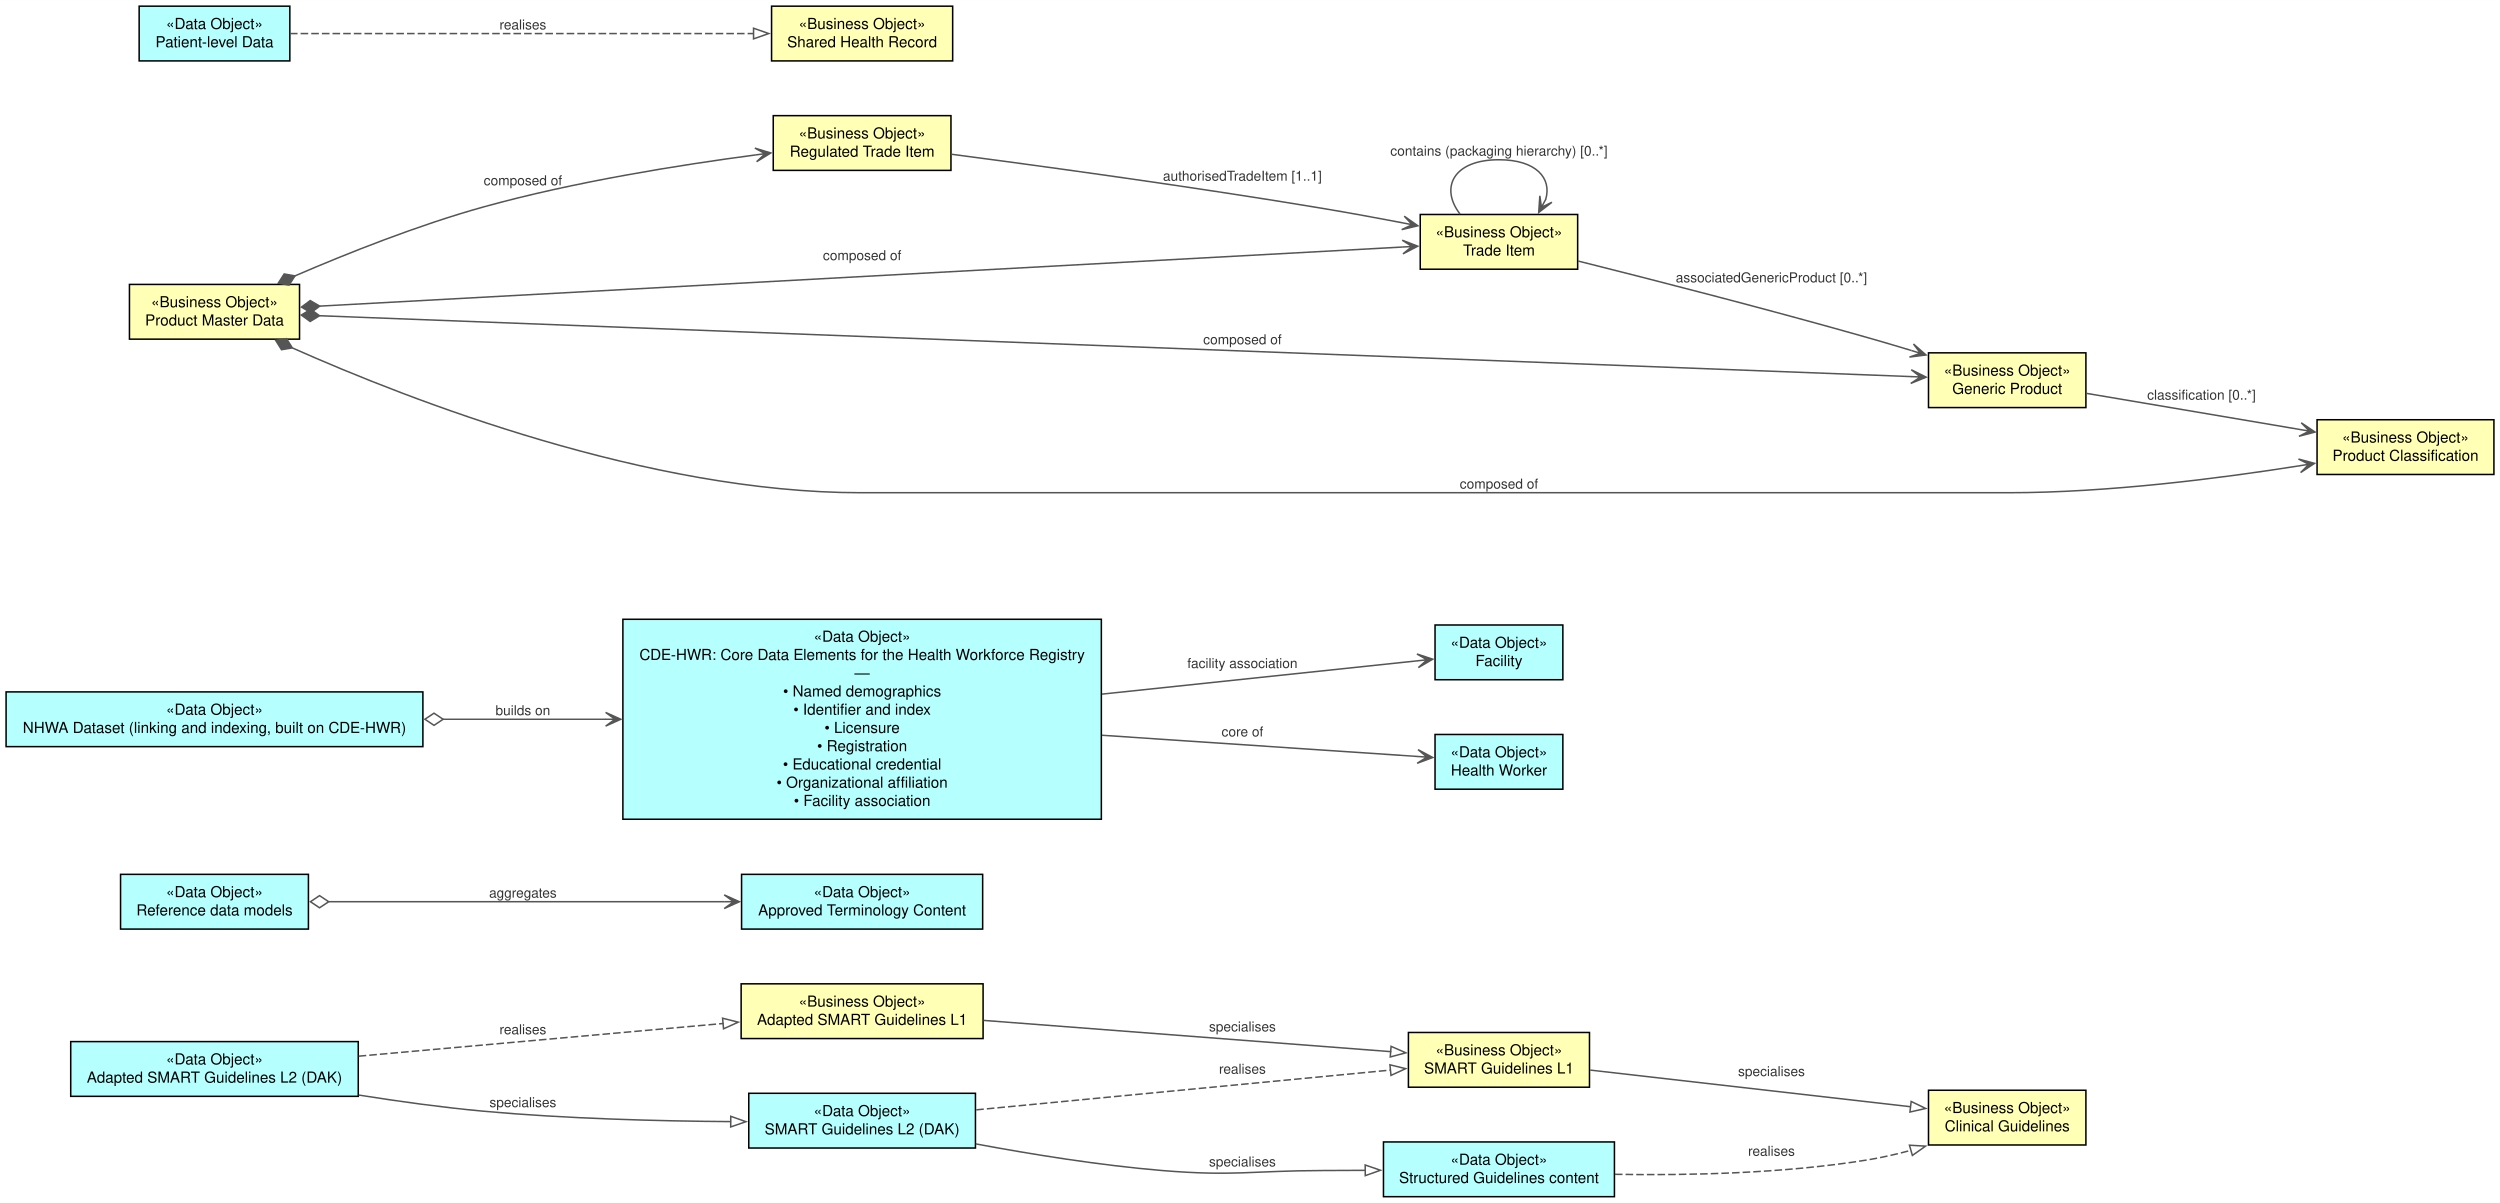
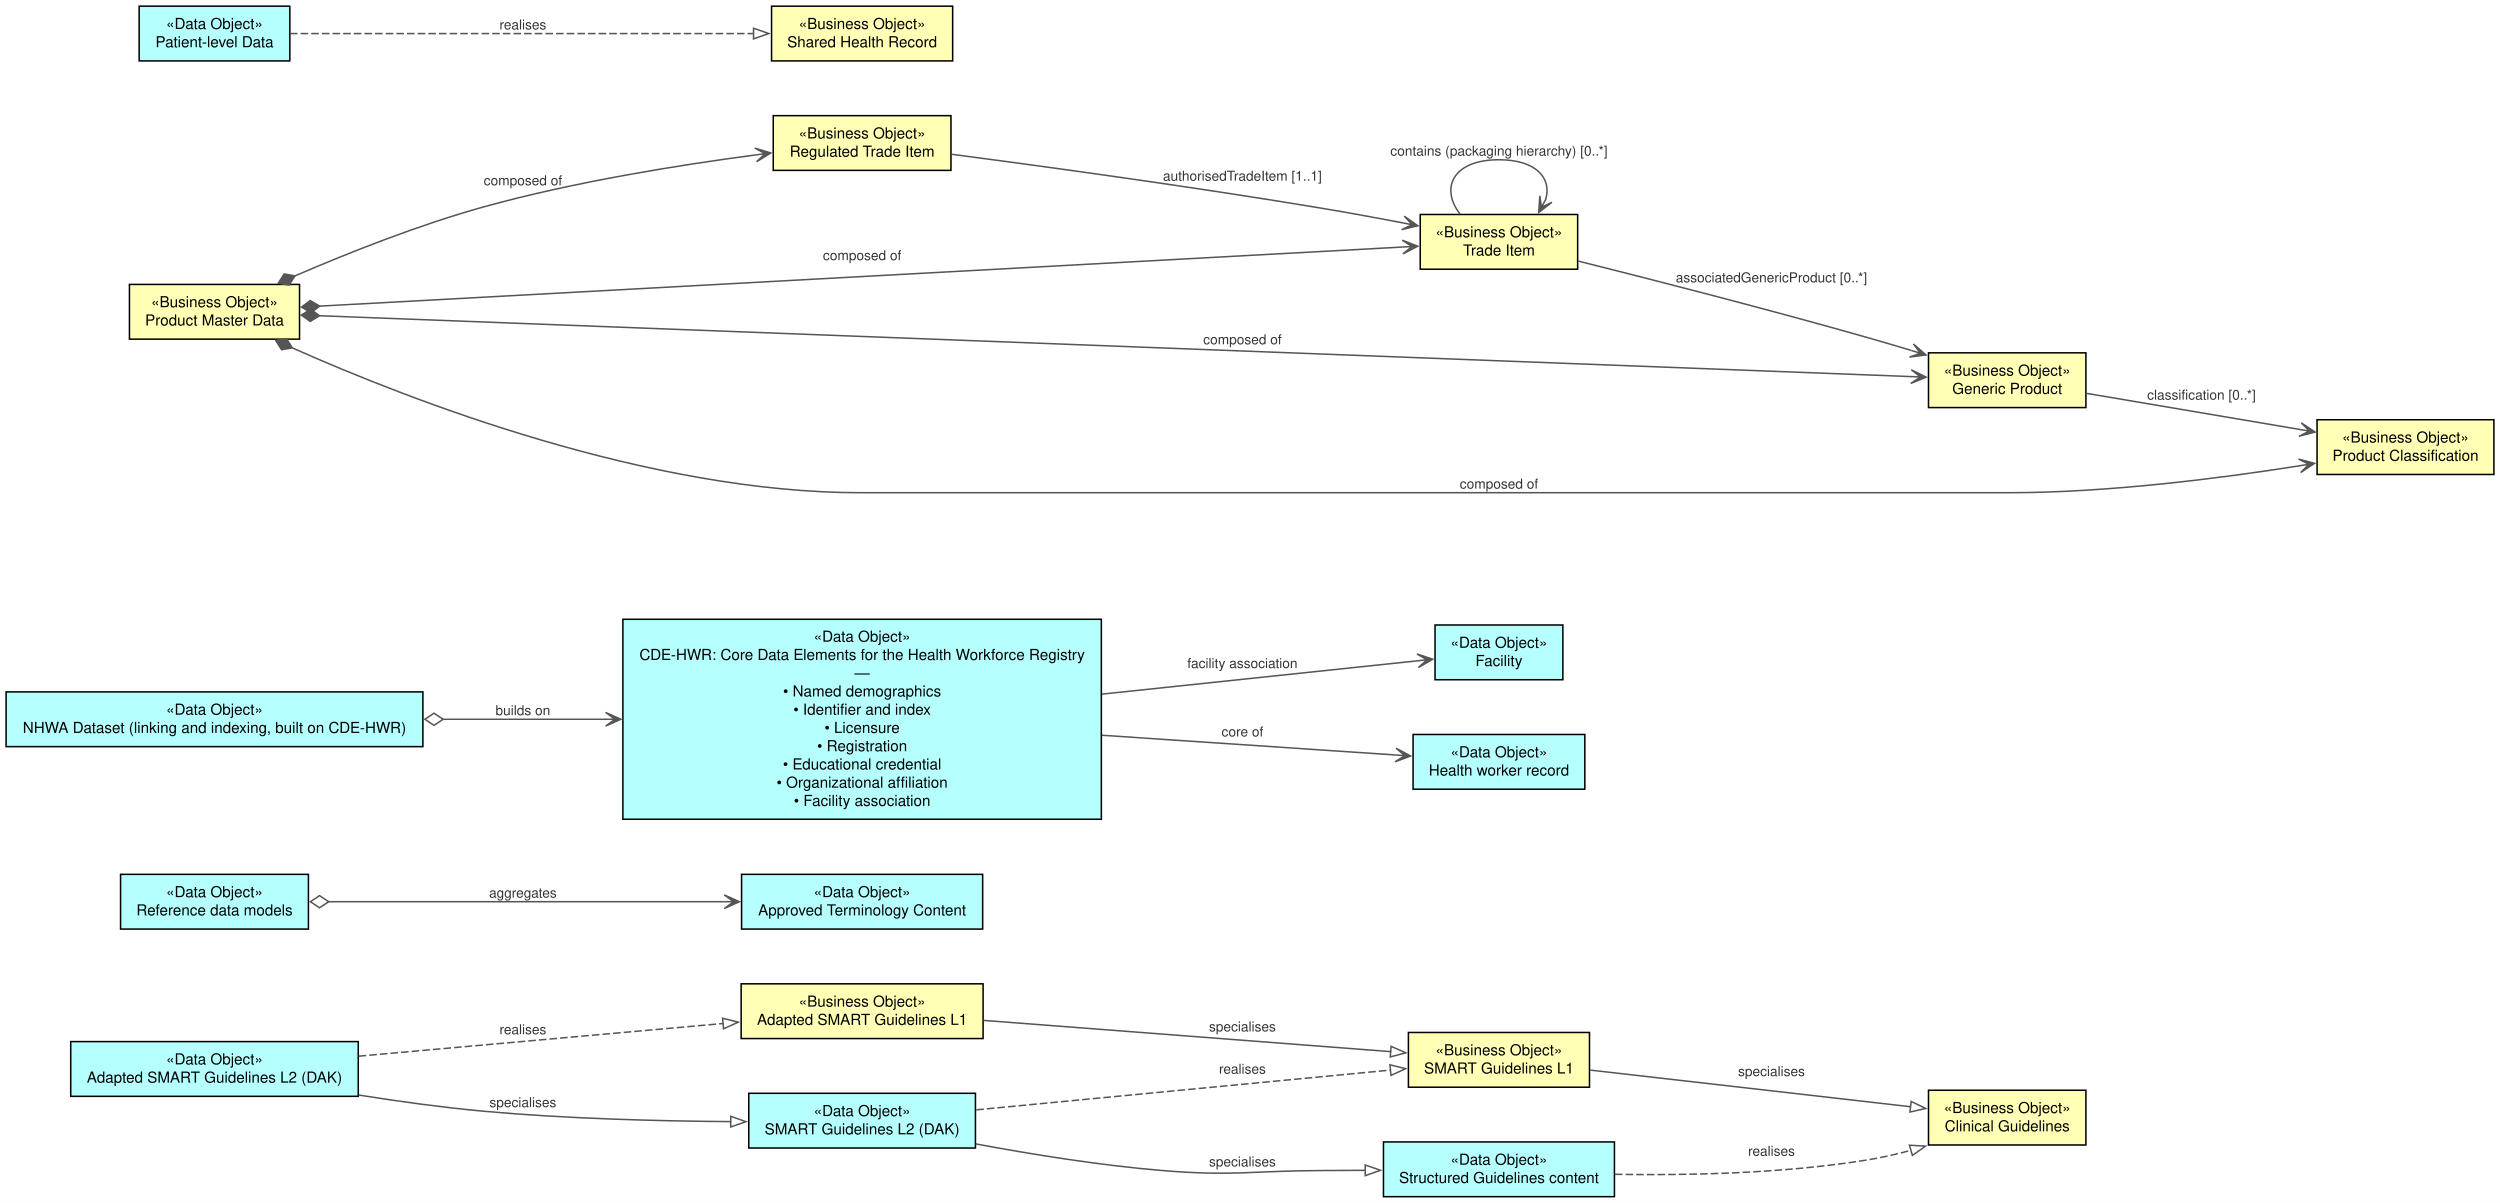
<svg xmlns="http://www.w3.org/2000/svg" xmlns:xlink="http://www.w3.org/1999/xlink" width="1644pt" height="791pt" viewBox="0.00 0.00 1644.26 791.00">
  <g id="graph0" class="graph" transform="scale(1 1) rotate(0) translate(4 787)">
    <polygon fill="white" stroke="none" points="-4,4 -4,-787 1640.26,-787 1640.26,4 -4,4" />
    <g id="node1" class="node">
      <g id="a_node1">
        <a xlink:href="../../en/dpi-h-ra/archimate/0.3.0-draft.1/element/adapted-smart-guidelines-l1/" xlink:title="Adapted SMART Guidelines L1 (Business Object)" target="_top">
          <polygon fill="#ffffb5" stroke="black" points="642.58,-140 483.45,-140 483.45,-104 642.58,-104 642.58,-140" />
          <text text-anchor="middle" x="563.01" y="-125" font-family="Helvetica,sans-Serif" font-size="10.00">«Business Object»</text>
          <text text-anchor="middle" x="563.01" y="-113" font-family="Helvetica,sans-Serif" font-size="10.00">Adapted SMART Guidelines L1</text>
        </a>
      </g>
    </g>
    <g id="node16" class="node">
      <g id="a_node16">
        <a xlink:href="../../en/dpi-h-ra/archimate/0.3.0-draft.1/element/smart-guidelines-l1/" xlink:title="SMART Guidelines L1 (Business Object)" target="_top">
          <polygon fill="#ffffb5" stroke="black" points="1041.41,-108 922.32,-108 922.32,-72 1041.41,-72 1041.41,-108" />
          <text text-anchor="middle" x="981.86" y="-93" font-family="Helvetica,sans-Serif" font-size="10.00">«Business Object»</text>
          <text text-anchor="middle" x="981.86" y="-81" font-family="Helvetica,sans-Serif" font-size="10.00">SMART Guidelines L1</text>
        </a>
      </g>
    </g>
    <g id="edge17" class="edge">
      <g id="a_edge17">
        <a xlink:href="../../en/dpi-h-ra/archimate/0.3.0-draft.1/relationship/id-596dbb8e031e44c0b54c2c31b7362c89/" xlink:title="specialises" target="_top">
          <path fill="none" stroke="#555555" d="M642.91,-115.94C720.25,-110.01 837.02,-101.04 911.07,-95.36" />
          <polygon fill="none" stroke="#555555" points="910.92,-98.88 920.62,-94.62 910.38,-91.9 910.92,-98.88" />
        </a>
      </g>
      <g id="a_edge17-label">
        <a xlink:href="../../en/dpi-h-ra/archimate/0.3.0-draft.1/relationship/id-596dbb8e031e44c0b54c2c31b7362c89/" xlink:title="specialises" target="_top">
          <text text-anchor="middle" x="813.13" y="-108.7" font-family="Helvetica,sans-Serif" font-size="9.00" fill="#333333">specialises</text>
        </a>
      </g>
    </g>
    <g id="node2" class="node">
      <g id="a_node2">
        <a xlink:href="../../en/dpi-h-ra/archimate/0.3.0-draft.1/element/adapted-smart-guidelines-l2-dak/" xlink:title="Adapted SMART Guidelines L2 (DAK) (Data Object)" target="_top">
          <polygon fill="#b5ffff" stroke="black" points="231.63,-102 42.51,-102 42.51,-66 231.63,-66 231.63,-102" />
          <text text-anchor="middle" x="137.07" y="-87" font-family="Helvetica,sans-Serif" font-size="10.00">«Data Object»</text>
          <text text-anchor="middle" x="137.07" y="-75" font-family="Helvetica,sans-Serif" font-size="10.00">Adapted SMART Guidelines L2 (DAK)</text>
        </a>
      </g>
    </g>
    <g id="edge6" class="edge">
      <g id="a_edge6">
        <a xlink:href="../../en/dpi-h-ra/archimate/0.3.0-draft.1/relationship/id-d424f9d56d814a21babf5a1cd4aa0bff/" xlink:title="realises" target="_top">
          <path fill="none" stroke="#555555" stroke-dasharray="5,2" d="M231.89,-92.41C303.43,-98.82 401.34,-107.6 471.93,-113.93" />
          <polygon fill="none" stroke="#555555" points="471.24,-117.38 481.51,-114.78 471.87,-110.41 471.24,-117.38" />
        </a>
      </g>
      <g id="a_edge6-label">
        <a xlink:href="../../en/dpi-h-ra/archimate/0.3.0-draft.1/relationship/id-d424f9d56d814a21babf5a1cd4aa0bff/" xlink:title="realises" target="_top">
          <text text-anchor="middle" x="339.9" y="-106.84" font-family="Helvetica,sans-Serif" font-size="9.00" fill="#333333">realises</text>
        </a>
      </g>
    </g>
    <g id="node17" class="node">
      <g id="a_node17">
        <a xlink:href="../../en/dpi-h-ra/archimate/0.3.0-draft.1/element/smart-guidelines-l2-dak/" xlink:title="SMART Guidelines L2 (DAK) (Data Object)" target="_top">
          <polygon fill="#b5ffff" stroke="black" points="637.56,-68 488.47,-68 488.47,-32 637.56,-32 637.56,-68" />
          <text text-anchor="middle" x="563.01" y="-53" font-family="Helvetica,sans-Serif" font-size="10.00">«Data Object»</text>
          <text text-anchor="middle" x="563.01" y="-41" font-family="Helvetica,sans-Serif" font-size="10.00">SMART Guidelines L2 (DAK)</text>
        </a>
      </g>
    </g>
    <g id="edge5" class="edge">
      <g id="a_edge5">
        <a xlink:href="../../en/dpi-h-ra/archimate/0.3.0-draft.1/relationship/id-71ca461498b6470bb95e05415a52a498/" xlink:title="specialises" target="_top">
          <path fill="none" stroke="#555555" d="M231.9,-66.84C258.4,-62.63 287.33,-58.64 314.14,-56.2 368.12,-51.29 428.96,-49.71 476.85,-49.37" />
          <polygon fill="none" stroke="#555555" points="476.62,-52.87 486.6,-49.32 476.58,-45.87 476.62,-52.87" />
        </a>
      </g>
      <g id="a_edge5-label">
        <a xlink:href="../../en/dpi-h-ra/archimate/0.3.0-draft.1/relationship/id-71ca461498b6470bb95e05415a52a498/" xlink:title="specialises" target="_top">
          <text text-anchor="middle" x="339.9" y="-58.9" font-family="Helvetica,sans-Serif" font-size="9.00" fill="#333333">specialises</text>
        </a>
      </g>
    </g>
    <g id="node3" class="node">
      <g id="a_node3">
        <a xlink:href="../../en/dpi-h-ra/archimate/0.3.0-draft.1/element/approved-terminology-content/" xlink:title="Approved Terminology Content (Data Object)" target="_top">
          <polygon fill="#b5ffff" stroke="black" points="642.3,-212 483.73,-212 483.73,-176 642.3,-176 642.3,-212" />
          <text text-anchor="middle" x="563.01" y="-197" font-family="Helvetica,sans-Serif" font-size="10.00">«Data Object»</text>
          <text text-anchor="middle" x="563.01" y="-185" font-family="Helvetica,sans-Serif" font-size="10.00">Approved Terminology Content</text>
        </a>
      </g>
    </g>
    <g id="node4" class="node">
      <g id="a_node4">
        <a xlink:href="../../en/dpi-h-ra/archimate/0.3.0-draft.1/element/cde-hwr-core-data-elements-for-the-health-workforce-registry/" xlink:title="CDE-HWR: Core Data Elements for the Health Workforce Registry (Data Object)" target="_top">
          <polygon fill="#b5ffff" stroke="black" points="720.36,-379.76 405.67,-379.76 405.67,-248.24 720.36,-248.24 720.36,-379.76" />
          <text text-anchor="middle" x="563.01" y="-365" font-family="Helvetica,sans-Serif" font-size="10.00">«Data Object»</text>
          <text text-anchor="middle" x="563.01" y="-353" font-family="Helvetica,sans-Serif" font-size="10.00">CDE-HWR: Core Data Elements for the Health Workforce Registry</text>
          <text text-anchor="middle" x="563.01" y="-341" font-family="Helvetica,sans-Serif" font-size="10.00">—</text>
          <text text-anchor="middle" x="563.01" y="-329" font-family="Helvetica,sans-Serif" font-size="10.00">• Named demographics</text>
          <text text-anchor="middle" x="563.01" y="-317" font-family="Helvetica,sans-Serif" font-size="10.00">• Identifier and index</text>
          <text text-anchor="middle" x="563.01" y="-305" font-family="Helvetica,sans-Serif" font-size="10.00">• Licensure</text>
          <text text-anchor="middle" x="563.01" y="-293" font-family="Helvetica,sans-Serif" font-size="10.00">• Registration</text>
          <text text-anchor="middle" x="563.01" y="-281" font-family="Helvetica,sans-Serif" font-size="10.00">• Educational credential</text>
          <text text-anchor="middle" x="563.01" y="-269" font-family="Helvetica,sans-Serif" font-size="10.00">• Organizational affiliation</text>
          <text text-anchor="middle" x="563.01" y="-257" font-family="Helvetica,sans-Serif" font-size="10.00">• Facility association</text>
        </a>
      </g>
    </g>
    <g id="node6" class="node">
      <g id="a_node6">
        <a xlink:href="../../en/dpi-h-ra/archimate/0.3.0-draft.1/element/facility/" xlink:title="Facility (Data Object)" target="_top">
          <polygon fill="#b5ffff" stroke="black" points="1023.9,-376 939.83,-376 939.83,-340 1023.9,-340 1023.9,-376" />
          <text text-anchor="middle" x="981.86" y="-361" font-family="Helvetica,sans-Serif" font-size="10.00">«Data Object»</text>
          <text text-anchor="middle" x="981.86" y="-349" font-family="Helvetica,sans-Serif" font-size="10.00">Facility</text>
        </a>
      </g>
    </g>
    <g id="edge20" class="edge">
      <g id="a_edge20">
        <a xlink:href="../../en/dpi-h-ra/archimate/0.3.0-draft.1/relationship/id-bee6e6eb9b854e50afe423e0a675f18f/" xlink:title="facility association" target="_top">
          <path fill="none" stroke="#555555" d="M720.72,-330.54C794.07,-338.28 876.55,-346.99 928.59,-352.48" />
          <polygon fill="#555555" stroke="#555555" points="938.33,-353.51 927.91,-356.94 934.57,-353.11 928.39,-352.46 928.39,-352.46 928.39,-352.46 934.57,-353.11 928.86,-347.99 938.33,-353.51" />
        </a>
      </g>
      <g id="a_edge20-label">
        <a xlink:href="../../en/dpi-h-ra/archimate/0.3.0-draft.1/relationship/id-bee6e6eb9b854e50afe423e0a675f18f/" xlink:title="facility association" target="_top">
          <text text-anchor="middle" x="813.13" y="-347.7" font-family="Helvetica,sans-Serif" font-size="9.00" fill="#333333">facility association</text>
        </a>
      </g>
    </g>
    <g id="node8" class="node">
      <g id="a_node8">
-         <a xlink:href="../../en/dpi-h-ra/archimate/0.3.0-draft.1/element/health-worker/" xlink:title="Health Worker (Data Object)" target="_top">
-           <polygon fill="#b5ffff" stroke="black" points="1023.9,-304 939.83,-304 939.83,-268 1023.9,-268 1023.9,-304" />
+         <a xlink:href="../../en/dpi-h-ra/archimate/0.3.0-draft.1/element/health-worker-record/" xlink:title="Health worker record (Data Object)" target="_top">
+           <polygon fill="#b5ffff" stroke="black" points="1038.35,-304 925.38,-304 925.38,-268 1038.35,-268 1038.35,-304" />
          <text text-anchor="middle" x="981.86" y="-289" font-family="Helvetica,sans-Serif" font-size="10.00">«Data Object»</text>
-           <text text-anchor="middle" x="981.86" y="-277" font-family="Helvetica,sans-Serif" font-size="10.00">Health Worker</text>
+           <text text-anchor="middle" x="981.86" y="-277" font-family="Helvetica,sans-Serif" font-size="10.00">Health worker record</text>
        </a>
      </g>
    </g>
    <g id="edge19" class="edge">
      <g id="a_edge19">
        <a xlink:href="../../en/dpi-h-ra/archimate/0.3.0-draft.1/relationship/id-0c20303182ab4dc7b0e35b0a2f9c9c78/" xlink:title="core of" target="_top">
-           <path fill="none" stroke="#555555" d="M720.72,-303.47C794.07,-298.55 876.55,-293.01 928.59,-289.51" />
-           <polygon fill="#555555" stroke="#555555" points="938.33,-288.86 928.65,-294.02 934.55,-289.11 928.35,-289.53 928.35,-289.53 928.35,-289.53 934.55,-289.11 928.05,-285.04 938.33,-288.86" />
+           <path fill="none" stroke="#555555" d="M720.72,-303.47C787.51,-298.99 861.87,-293.99 913.93,-290.5" />
+           <polygon fill="#555555" stroke="#555555" points="923.8,-289.83 914.12,-294.99 920.03,-290.09 913.82,-290.5 913.82,-290.5 913.82,-290.5 920.03,-290.09 913.52,-286.01 923.8,-289.83" />
        </a>
      </g>
      <g id="a_edge19-label">
        <a xlink:href="../../en/dpi-h-ra/archimate/0.3.0-draft.1/relationship/id-0c20303182ab4dc7b0e35b0a2f9c9c78/" xlink:title="core of" target="_top">
          <text text-anchor="middle" x="813.13" y="-302.7" font-family="Helvetica,sans-Serif" font-size="9.00" fill="#333333">core of</text>
        </a>
      </g>
    </g>
    <g id="node5" class="node">
      <g id="a_node5">
        <a xlink:href="../../en/dpi-h-ra/archimate/0.3.0-draft.1/element/clinical-guidelines/" xlink:title="Clinical Guidelines (Business Object)" target="_top">
          <polygon fill="#ffffb5" stroke="black" points="1367.91,-70 1264.38,-70 1264.38,-34 1367.91,-34 1367.91,-70" />
          <text text-anchor="middle" x="1316.15" y="-55" font-family="Helvetica,sans-Serif" font-size="10.00">«Business Object»</text>
          <text text-anchor="middle" x="1316.15" y="-43" font-family="Helvetica,sans-Serif" font-size="10.00">Clinical Guidelines</text>
        </a>
      </g>
    </g>
    <g id="node7" class="node">
      <g id="a_node7">
        <a xlink:href="../../en/dpi-h-ra/archimate/0.3.0-draft.1/element/generic-product/" xlink:title="Generic Product (Business Object)" target="_top">
          <polygon fill="#ffffb5" stroke="black" points="1367.91,-555 1264.38,-555 1264.38,-519 1367.91,-519 1367.91,-555" />
          <text text-anchor="middle" x="1316.15" y="-540" font-family="Helvetica,sans-Serif" font-size="10.00">«Business Object»</text>
          <text text-anchor="middle" x="1316.15" y="-528" font-family="Helvetica,sans-Serif" font-size="10.00">Generic Product</text>
        </a>
      </g>
    </g>
    <g id="node11" class="node">
      <g id="a_node11">
        <a xlink:href="../../en/dpi-h-ra/archimate/0.3.0-draft.1/element/product-classification/" xlink:title="Product Classification (Business Object)" target="_top">
          <polygon fill="#ffffb5" stroke="black" points="1636.26,-511 1519.94,-511 1519.94,-475 1636.26,-475 1636.26,-511" />
          <text text-anchor="middle" x="1578.1" y="-496" font-family="Helvetica,sans-Serif" font-size="10.00">«Business Object»</text>
          <text text-anchor="middle" x="1578.1" y="-484" font-family="Helvetica,sans-Serif" font-size="10.00">Product Classification</text>
        </a>
      </g>
    </g>
    <g id="edge7" class="edge">
      <g id="a_edge7">
        <a xlink:href="../../en/dpi-h-ra/archimate/0.3.0-draft.1/relationship/id-37352e25bde854099496a61eb89ef383/" xlink:title="classification [0..*]" target="_top">
          <path fill="none" stroke="#555555" d="M1368.2,-528.36C1408.41,-521.55 1464.84,-512 1508.91,-504.54" />
          <polygon fill="#555555" stroke="#555555" points="1518.64,-502.9 1509.53,-509 1514.91,-503.53 1508.78,-504.56 1508.78,-504.56 1508.78,-504.56 1514.91,-503.53 1508.03,-500.13 1518.64,-502.9" />
        </a>
      </g>
      <g id="a_edge7-label">
        <a xlink:href="../../en/dpi-h-ra/archimate/0.3.0-draft.1/relationship/id-37352e25bde854099496a61eb89ef383/" xlink:title="classification [0..*]" target="_top">
          <text text-anchor="middle" x="1443.93" y="-524.21" font-family="Helvetica,sans-Serif" font-size="9.00" fill="#333333">classification [0..*]</text>
        </a>
      </g>
    </g>
    <g id="node9" class="node">
      <g id="a_node9">
        <a xlink:href="../../en/dpi-h-ra/archimate/0.3.0-draft.1/element/nhwa-dataset-linking-and-indexing-built-on-cde-hwr/" xlink:title="NHWA Dataset (linking and indexing, built on CDE-HWR) (Data Object)" target="_top">
          <polygon fill="#b5ffff" stroke="black" points="274.14,-332 0,-332 0,-296 274.14,-296 274.14,-332" />
          <text text-anchor="middle" x="137.07" y="-317" font-family="Helvetica,sans-Serif" font-size="10.00">«Data Object»</text>
          <text text-anchor="middle" x="137.07" y="-305" font-family="Helvetica,sans-Serif" font-size="10.00">NHWA Dataset (linking and indexing, built on CDE-HWR)</text>
        </a>
      </g>
    </g>
    <g id="edge3" class="edge">
      <g id="a_edge3">
        <a xlink:href="../../en/dpi-h-ra/archimate/0.3.0-draft.1/relationship/id-b94bbb2900d345b3bef61810ecd7e3fe/" xlink:title="builds on" target="_top">
          <path fill="none" stroke="#555555" d="M287.39,-314C322.07,-314 359.2,-314 394.6,-314" />
          <polygon fill="none" stroke="#555555" points="287.44,-314 281.44,-318 275.44,-314 281.44,-310 287.44,-314" />
          <polygon fill="#555555" stroke="#555555" points="404.31,-314 394.31,-318.5 400.52,-314 394.31,-314 394.31,-314 394.31,-314 400.52,-314 394.31,-309.5 404.31,-314" />
        </a>
      </g>
      <g id="a_edge3-label">
        <a xlink:href="../../en/dpi-h-ra/archimate/0.3.0-draft.1/relationship/id-b94bbb2900d345b3bef61810ecd7e3fe/" xlink:title="builds on" target="_top">
          <text text-anchor="middle" x="339.9" y="-316.7" font-family="Helvetica,sans-Serif" font-size="9.00" fill="#333333">builds on</text>
        </a>
      </g>
    </g>
    <g id="node10" class="node">
      <g id="a_node10">
        <a xlink:href="../../en/dpi-h-ra/archimate/0.3.0-draft.1/element/patient-level-data/" xlink:title="Patient-level Data (Data Object)" target="_top">
          <polygon fill="#b5ffff" stroke="black" points="186.62,-783 87.52,-783 87.52,-747 186.62,-747 186.62,-783" />
          <text text-anchor="middle" x="137.07" y="-768" font-family="Helvetica,sans-Serif" font-size="10.00">«Data Object»</text>
          <text text-anchor="middle" x="137.07" y="-756" font-family="Helvetica,sans-Serif" font-size="10.00">Patient-level Data</text>
        </a>
      </g>
    </g>
    <g id="node15" class="node">
      <g id="a_node15">
        <a xlink:href="../../en/dpi-h-ra/archimate/0.3.0-draft.1/element/shared-health-record/" xlink:title="Shared Health Record (Business Object)" target="_top">
          <polygon fill="#ffffb5" stroke="black" points="622.57,-783 503.46,-783 503.46,-747 622.57,-747 622.57,-783" />
          <text text-anchor="middle" x="563.01" y="-768" font-family="Helvetica,sans-Serif" font-size="10.00">«Business Object»</text>
          <text text-anchor="middle" x="563.01" y="-756" font-family="Helvetica,sans-Serif" font-size="10.00">Shared Health Record</text>
        </a>
      </g>
    </g>
    <g id="edge11" class="edge">
      <g id="a_edge11">
        <a xlink:href="../../en/dpi-h-ra/archimate/0.3.0-draft.1/relationship/id-55a406f19194493581dcdeabec43826a/" xlink:title="realises" target="_top">
          <path fill="none" stroke="#555555" stroke-dasharray="5,2" d="M186.7,-765C261.63,-765 405.67,-765 491.87,-765" />
          <polygon fill="none" stroke="#555555" points="491.61,-768.5 501.61,-765 491.61,-761.5 491.61,-768.5" />
        </a>
      </g>
      <g id="a_edge11-label">
        <a xlink:href="../../en/dpi-h-ra/archimate/0.3.0-draft.1/relationship/id-55a406f19194493581dcdeabec43826a/" xlink:title="realises" target="_top">
          <text text-anchor="middle" x="339.9" y="-767.7" font-family="Helvetica,sans-Serif" font-size="9.00" fill="#333333">realises</text>
        </a>
      </g>
    </g>
    <g id="node12" class="node">
      <g id="a_node12">
        <a xlink:href="../../en/dpi-h-ra/archimate/0.3.0-draft.1/element/product-master-data/" xlink:title="Product Master Data (Business Object)" target="_top">
          <polygon fill="#ffffb5" stroke="black" points="193,-600 81.14,-600 81.14,-564 193,-564 193,-600" />
          <text text-anchor="middle" x="137.07" y="-585" font-family="Helvetica,sans-Serif" font-size="10.00">«Business Object»</text>
          <text text-anchor="middle" x="137.07" y="-573" font-family="Helvetica,sans-Serif" font-size="10.00">Product Master Data</text>
        </a>
      </g>
    </g>
    <g id="edge13" class="edge">
      <g id="a_edge13">
        <a xlink:href="../../en/dpi-h-ra/archimate/0.3.0-draft.1/relationship/id-4bc3fefc804b56f493b11825495b45df/" xlink:title="composed of" target="_top">
          <path fill="none" stroke="#555555" d="M206.11,-579.4C416.04,-571.37 1051.59,-547.08 1253.13,-539.37" />
          <polygon fill="#555555" stroke="#555555" points="206.16,-579.4 200.31,-583.62 194.16,-579.86 200.01,-575.63 206.16,-579.4" />
          <polygon fill="#555555" stroke="#555555" points="1262.87,-539 1253.05,-543.88 1259.1,-539.14 1252.88,-539.38 1252.88,-539.38 1252.88,-539.38 1259.1,-539.14 1252.71,-534.88 1262.87,-539" />
        </a>
      </g>
      <g id="a_edge13-label">
        <a xlink:href="../../en/dpi-h-ra/archimate/0.3.0-draft.1/relationship/id-4bc3fefc804b56f493b11825495b45df/" xlink:title="composed of" target="_top">
          <text text-anchor="middle" x="813.13" y="-560.64" font-family="Helvetica,sans-Serif" font-size="9.00" fill="#333333">composed of</text>
        </a>
      </g>
    </g>
    <g id="edge12" class="edge">
      <g id="a_edge12">
        <a xlink:href="../../en/dpi-h-ra/archimate/0.3.0-draft.1/relationship/id-f02872af47a55c46a83f907c57e5292c/" xlink:title="composed of" target="_top">
          <path fill="none" stroke="#555555" d="M188.36,-558.2C266.47,-523.47 422.51,-463 562.01,-463 562.01,-463 562.01,-463 1317.15,-463 1382.46,-463 1456.41,-472.46 1508.68,-480.76" />
          <polygon fill="#555555" stroke="#555555" points="188.27,-558.24 184.44,-564.35 177.33,-563.17 181.15,-557.06 188.27,-558.24" />
          <polygon fill="#555555" stroke="#555555" points="1518.3,-482.31 1507.71,-485.16 1514.56,-481.71 1508.43,-480.72 1508.43,-480.72 1508.43,-480.72 1514.56,-481.71 1509.14,-476.27 1518.3,-482.31" />
        </a>
      </g>
      <g id="a_edge12-label">
        <a xlink:href="../../en/dpi-h-ra/archimate/0.3.0-draft.1/relationship/id-f02872af47a55c46a83f907c57e5292c/" xlink:title="composed of" target="_top">
          <text text-anchor="middle" x="981.86" y="-465.7" font-family="Helvetica,sans-Serif" font-size="9.00" fill="#333333">composed of</text>
        </a>
      </g>
    </g>
    <g id="node14" class="node">
      <g id="a_node14">
        <a xlink:href="../../en/dpi-h-ra/archimate/0.3.0-draft.1/element/regulated-trade-item/" xlink:title="Regulated Trade Item (Business Object)" target="_top">
          <polygon fill="#ffffb5" stroke="black" points="621.45,-711 504.57,-711 504.57,-675 621.45,-675 621.45,-711" />
          <text text-anchor="middle" x="563.01" y="-696" font-family="Helvetica,sans-Serif" font-size="10.00">«Business Object»</text>
          <text text-anchor="middle" x="563.01" y="-684" font-family="Helvetica,sans-Serif" font-size="10.00">Regulated Trade Item</text>
        </a>
      </g>
    </g>
    <g id="edge15" class="edge">
      <g id="a_edge15">
        <a xlink:href="../../en/dpi-h-ra/archimate/0.3.0-draft.1/relationship/id-feeb04f9760a576d8d181aab77d8cf58/" xlink:title="composed of" target="_top">
          <path fill="none" stroke="#555555" d="M189.87,-605.56C224.44,-620.47 271.27,-639.1 314.14,-651 373.57,-667.49 442.92,-678.57 493.13,-685.19" />
          <polygon fill="#555555" stroke="#555555" points="190,-605.62 182.9,-606.88 179,-600.82 186.1,-599.55 190,-605.62" />
          <polygon fill="#555555" stroke="#555555" points="502.97,-686.46 492.47,-689.65 499.22,-685.98 493.05,-685.18 493.05,-685.18 493.05,-685.18 499.22,-685.98 493.63,-680.72 502.97,-686.46" />
        </a>
      </g>
      <g id="a_edge15-label">
        <a xlink:href="../../en/dpi-h-ra/archimate/0.3.0-draft.1/relationship/id-feeb04f9760a576d8d181aab77d8cf58/" xlink:title="composed of" target="_top">
          <text text-anchor="middle" x="339.9" y="-665.22" font-family="Helvetica,sans-Serif" font-size="9.00" fill="#333333">composed of</text>
        </a>
      </g>
    </g>
    <g id="node19" class="node">
      <g id="a_node19">
        <a xlink:href="../../en/dpi-h-ra/archimate/0.3.0-draft.1/element/trade-item/" xlink:title="Trade Item (Business Object)" target="_top">
          <polygon fill="#ffffb5" stroke="black" points="1033.63,-646 930.1,-646 930.1,-610 1033.63,-610 1033.63,-646" />
          <text text-anchor="middle" x="981.86" y="-631" font-family="Helvetica,sans-Serif" font-size="10.00">«Business Object»</text>
          <text text-anchor="middle" x="981.86" y="-619" font-family="Helvetica,sans-Serif" font-size="10.00">Trade Item</text>
        </a>
      </g>
    </g>
    <g id="edge14" class="edge">
      <g id="a_edge14">
        <a xlink:href="../../en/dpi-h-ra/archimate/0.3.0-draft.1/relationship/id-5e75e5d430d75f2f982e0e02f7aeed6b/" xlink:title="composed of" target="_top">
          <path fill="none" stroke="#555555" d="M206.13,-585.72C366.18,-594.45 764.46,-616.19 918.58,-624.6" />
          <polygon fill="#555555" stroke="#555555" points="206.25,-585.72 200.04,-589.39 194.27,-585.07 200.48,-581.4 206.25,-585.72" />
          <polygon fill="#555555" stroke="#555555" points="928.47,-625.14 918.24,-629.09 924.7,-624.93 918.49,-624.6 918.49,-624.6 918.49,-624.6 924.7,-624.93 918.73,-620.1 928.47,-625.14" />
        </a>
      </g>
      <g id="a_edge14-label">
        <a xlink:href="../../en/dpi-h-ra/archimate/0.3.0-draft.1/relationship/id-5e75e5d430d75f2f982e0e02f7aeed6b/" xlink:title="composed of" target="_top">
          <text text-anchor="middle" x="563.01" y="-615.97" font-family="Helvetica,sans-Serif" font-size="9.00" fill="#333333">composed of</text>
        </a>
      </g>
    </g>
    <g id="node13" class="node">
      <g id="a_node13">
        <a xlink:href="../../en/dpi-h-ra/archimate/0.3.0-draft.1/element/reference-data-models/" xlink:title="Reference data models (Data Object)" target="_top">
          <polygon fill="#b5ffff" stroke="black" points="198.85,-212 75.29,-212 75.29,-176 198.85,-176 198.85,-212" />
          <text text-anchor="middle" x="137.07" y="-197" font-family="Helvetica,sans-Serif" font-size="10.00">«Data Object»</text>
          <text text-anchor="middle" x="137.07" y="-185" font-family="Helvetica,sans-Serif" font-size="10.00">Reference data models</text>
        </a>
      </g>
    </g>
    <g id="edge16" class="edge">
      <g id="a_edge16">
        <a xlink:href="../../en/dpi-h-ra/archimate/0.3.0-draft.1/relationship/id-804f3a8fab754b55b254d7da6fc1ae0c/" xlink:title="aggregates" target="_top">
          <path fill="none" stroke="#555555" d="M212.02,-194C284.46,-194 394.95,-194 472.35,-194" />
          <polygon fill="none" stroke="#555555" points="212.16,-194 206.16,-198 200.16,-194 206.16,-190 212.16,-194" />
          <polygon fill="#555555" stroke="#555555" points="482.31,-194 472.31,-198.5 478.53,-194 472.31,-194 472.31,-194 472.31,-194 478.53,-194 472.31,-189.5 482.31,-194" />
        </a>
      </g>
      <g id="a_edge16-label">
        <a xlink:href="../../en/dpi-h-ra/archimate/0.3.0-draft.1/relationship/id-804f3a8fab754b55b254d7da6fc1ae0c/" xlink:title="aggregates" target="_top">
          <text text-anchor="middle" x="339.9" y="-196.7" font-family="Helvetica,sans-Serif" font-size="9.00" fill="#333333">aggregates</text>
        </a>
      </g>
    </g>
    <g id="edge18" class="edge">
      <g id="a_edge18">
        <a xlink:href="../../en/dpi-h-ra/archimate/0.3.0-draft.1/relationship/id-c433702da02c506a80ad8c63c850be3c/" xlink:title="authorisedTradeItem [1..1]" target="_top">
          <path fill="none" stroke="#555555" d="M621.73,-685.61C682.59,-677.62 781.18,-664.13 865.91,-650 883.09,-647.13 901.66,-643.72 918.75,-640.45" />
          <polygon fill="#555555" stroke="#555555" points="928.55,-638.56 919.58,-644.87 924.83,-639.27 918.73,-640.45 918.73,-640.45 918.73,-640.45 924.83,-639.27 917.88,-636.03 928.55,-638.56" />
        </a>
      </g>
      <g id="a_edge18-label">
        <a xlink:href="../../en/dpi-h-ra/archimate/0.3.0-draft.1/relationship/id-c433702da02c506a80ad8c63c850be3c/" xlink:title="authorisedTradeItem [1..1]" target="_top">
          <text text-anchor="middle" x="813.13" y="-668.22" font-family="Helvetica,sans-Serif" font-size="9.00" fill="#333333">authorisedTradeItem [1..1]</text>
        </a>
      </g>
    </g>
    <g id="edge8" class="edge">
      <g id="a_edge8">
        <a xlink:href="../../en/dpi-h-ra/archimate/0.3.0-draft.1/relationship/id-a1f31108507b4aa38667aef1c7ef40fd/" xlink:title="specialises" target="_top">
          <path fill="none" stroke="#555555" d="M1041.89,-83.25C1101.19,-76.47 1192.24,-66.06 1252.73,-59.14" />
          <polygon fill="none" stroke="#555555" points="1252.98,-62.63 1262.52,-58.02 1252.19,-55.68 1252.98,-62.63" />
        </a>
      </g>
      <g id="a_edge8-label">
        <a xlink:href="../../en/dpi-h-ra/archimate/0.3.0-draft.1/relationship/id-a1f31108507b4aa38667aef1c7ef40fd/" xlink:title="specialises" target="_top">
          <text text-anchor="middle" x="1161.1" y="-79.32" font-family="Helvetica,sans-Serif" font-size="9.00" fill="#333333">specialises</text>
        </a>
      </g>
    </g>
    <g id="edge2" class="edge">
      <g id="a_edge2">
        <a xlink:href="../../en/dpi-h-ra/archimate/0.3.0-draft.1/relationship/id-6aba5c08f6c44aea87ca1579ebf4b583/" xlink:title="realises" target="_top">
          <path fill="none" stroke="#555555" stroke-dasharray="5,2" d="M638.06,-57.11C715.17,-64.5 835.05,-76.01 910.69,-83.27" />
          <polygon fill="none" stroke="#555555" points="910.18,-86.73 920.47,-84.2 910.85,-79.77 910.18,-86.73" />
        </a>
      </g>
      <g id="a_edge2-label">
        <a xlink:href="../../en/dpi-h-ra/archimate/0.3.0-draft.1/relationship/id-6aba5c08f6c44aea87ca1579ebf4b583/" xlink:title="realises" target="_top">
          <text text-anchor="middle" x="813.13" y="-80.88" font-family="Helvetica,sans-Serif" font-size="9.00" fill="#333333">realises</text>
        </a>
      </g>
    </g>
    <g id="node18" class="node">
      <g id="a_node18">
        <a xlink:href="../../en/dpi-h-ra/archimate/0.3.0-draft.1/element/structured-guidelines-content/" xlink:title="Structured Guidelines content (Data Object)" target="_top">
          <polygon fill="#b5ffff" stroke="black" points="1057.82,-36 905.91,-36 905.91,0 1057.82,0 1057.82,-36" />
          <text text-anchor="middle" x="981.86" y="-21" font-family="Helvetica,sans-Serif" font-size="10.00">«Data Object»</text>
          <text text-anchor="middle" x="981.86" y="-9" font-family="Helvetica,sans-Serif" font-size="10.00">Structured Guidelines content</text>
        </a>
      </g>
    </g>
    <g id="edge1" class="edge">
      <g id="a_edge1">
        <a xlink:href="../../en/dpi-h-ra/archimate/0.3.0-draft.1/relationship/id-e93395c64641412bad72ebc665991736/" xlink:title="specialises" target="_top">
          <path fill="none" stroke="#555555" d="M637.77,-34.71C674.44,-27.86 719.54,-20.59 760.36,-17.2 807.11,-13.32 819,-17.04 865.91,-17.2 874.99,-17.23 884.48,-17.28 893.93,-17.33" />
          <polygon fill="none" stroke="#555555" points="893.89,-20.83 903.91,-17.39 893.94,-13.83 893.89,-20.83" />
        </a>
      </g>
      <g id="a_edge1-label">
        <a xlink:href="../../en/dpi-h-ra/archimate/0.3.0-draft.1/relationship/id-e93395c64641412bad72ebc665991736/" xlink:title="specialises" target="_top">
          <text text-anchor="middle" x="813.13" y="-19.9" font-family="Helvetica,sans-Serif" font-size="9.00" fill="#333333">specialises</text>
        </a>
      </g>
    </g>
    <g id="edge4" class="edge">
      <g id="a_edge4">
        <a xlink:href="../../en/dpi-h-ra/archimate/0.3.0-draft.1/relationship/id-f33f460c46cf4a7d9178dd6911c9718e/" xlink:title="realises" target="_top">
          <path fill="none" stroke="#555555" stroke-dasharray="5,2" d="M1058.15,-14.71C1106.05,-13.9 1169.22,-15.22 1224.38,-24.2 1233.74,-25.72 1243.47,-27.96 1252.93,-30.52" />
          <polygon fill="none" stroke="#555555" points="1251.85,-33.86 1262.43,-33.24 1253.78,-27.13 1251.85,-33.86" />
        </a>
      </g>
      <g id="a_edge4-label">
        <a xlink:href="../../en/dpi-h-ra/archimate/0.3.0-draft.1/relationship/id-f33f460c46cf4a7d9178dd6911c9718e/" xlink:title="realises" target="_top">
          <text text-anchor="middle" x="1161.1" y="-26.9" font-family="Helvetica,sans-Serif" font-size="9.00" fill="#333333">realises</text>
        </a>
      </g>
    </g>
    <g id="edge9" class="edge">
      <g id="a_edge9">
        <a xlink:href="../../en/dpi-h-ra/archimate/0.3.0-draft.1/relationship/id-9f5572ac0096559c846ebceb9ca9aa48/" xlink:title="associatedGenericProduct [0..*]" target="_top">
          <path fill="none" stroke="#555555" d="M1033.93,-615.37C1082.93,-603.1 1158.95,-583.62 1224.38,-565 1233.72,-562.34 1243.56,-559.43 1253.18,-556.52" />
          <polygon fill="#555555" stroke="#555555" points="1262.74,-553.6 1254.49,-560.82 1259.12,-554.7 1253.17,-556.52 1253.17,-556.52 1253.17,-556.52 1259.12,-554.7 1251.86,-552.21 1262.74,-553.6" />
        </a>
      </g>
      <g id="a_edge9-label">
        <a xlink:href="../../en/dpi-h-ra/archimate/0.3.0-draft.1/relationship/id-9f5572ac0096559c846ebceb9ca9aa48/" xlink:title="associatedGenericProduct [0..*]" target="_top">
          <text text-anchor="middle" x="1161.1" y="-601.38" font-family="Helvetica,sans-Serif" font-size="9.00" fill="#333333">associatedGenericProduct [0..*]</text>
        </a>
      </g>
    </g>
    <g id="edge10" class="edge">
      <g id="a_edge10">
        <a xlink:href="../../en/dpi-h-ra/archimate/0.3.0-draft.1/relationship/id-493a50bf2cb75b809a72922ba6a42239/" xlink:title="contains (packaging hierarchy) [0..*]" target="_top">
          <path fill="none" stroke="#555555" d="M956.28,-646.26C943.02,-663.4 951.55,-682 981.86,-682 1006.5,-682 1016.75,-669.72 1012.61,-655.92" />
          <polygon fill="#555555" stroke="#555555" points="1008.02,-647.33 1016.7,-654.03 1009.8,-650.67 1012.73,-656.15 1012.73,-656.15 1012.73,-656.15 1009.8,-650.67 1008.76,-658.27 1008.02,-647.33" />
        </a>
      </g>
      <g id="a_edge10-label">
        <a xlink:href="../../en/dpi-h-ra/archimate/0.3.0-draft.1/relationship/id-493a50bf2cb75b809a72922ba6a42239/" xlink:title="contains (packaging hierarchy) [0..*]" target="_top">
          <text text-anchor="middle" x="981.86" y="-684.7" font-family="Helvetica,sans-Serif" font-size="9.00" fill="#333333">contains (packaging hierarchy) [0..*]</text>
        </a>
      </g>
    </g>
  </g>
</svg>
